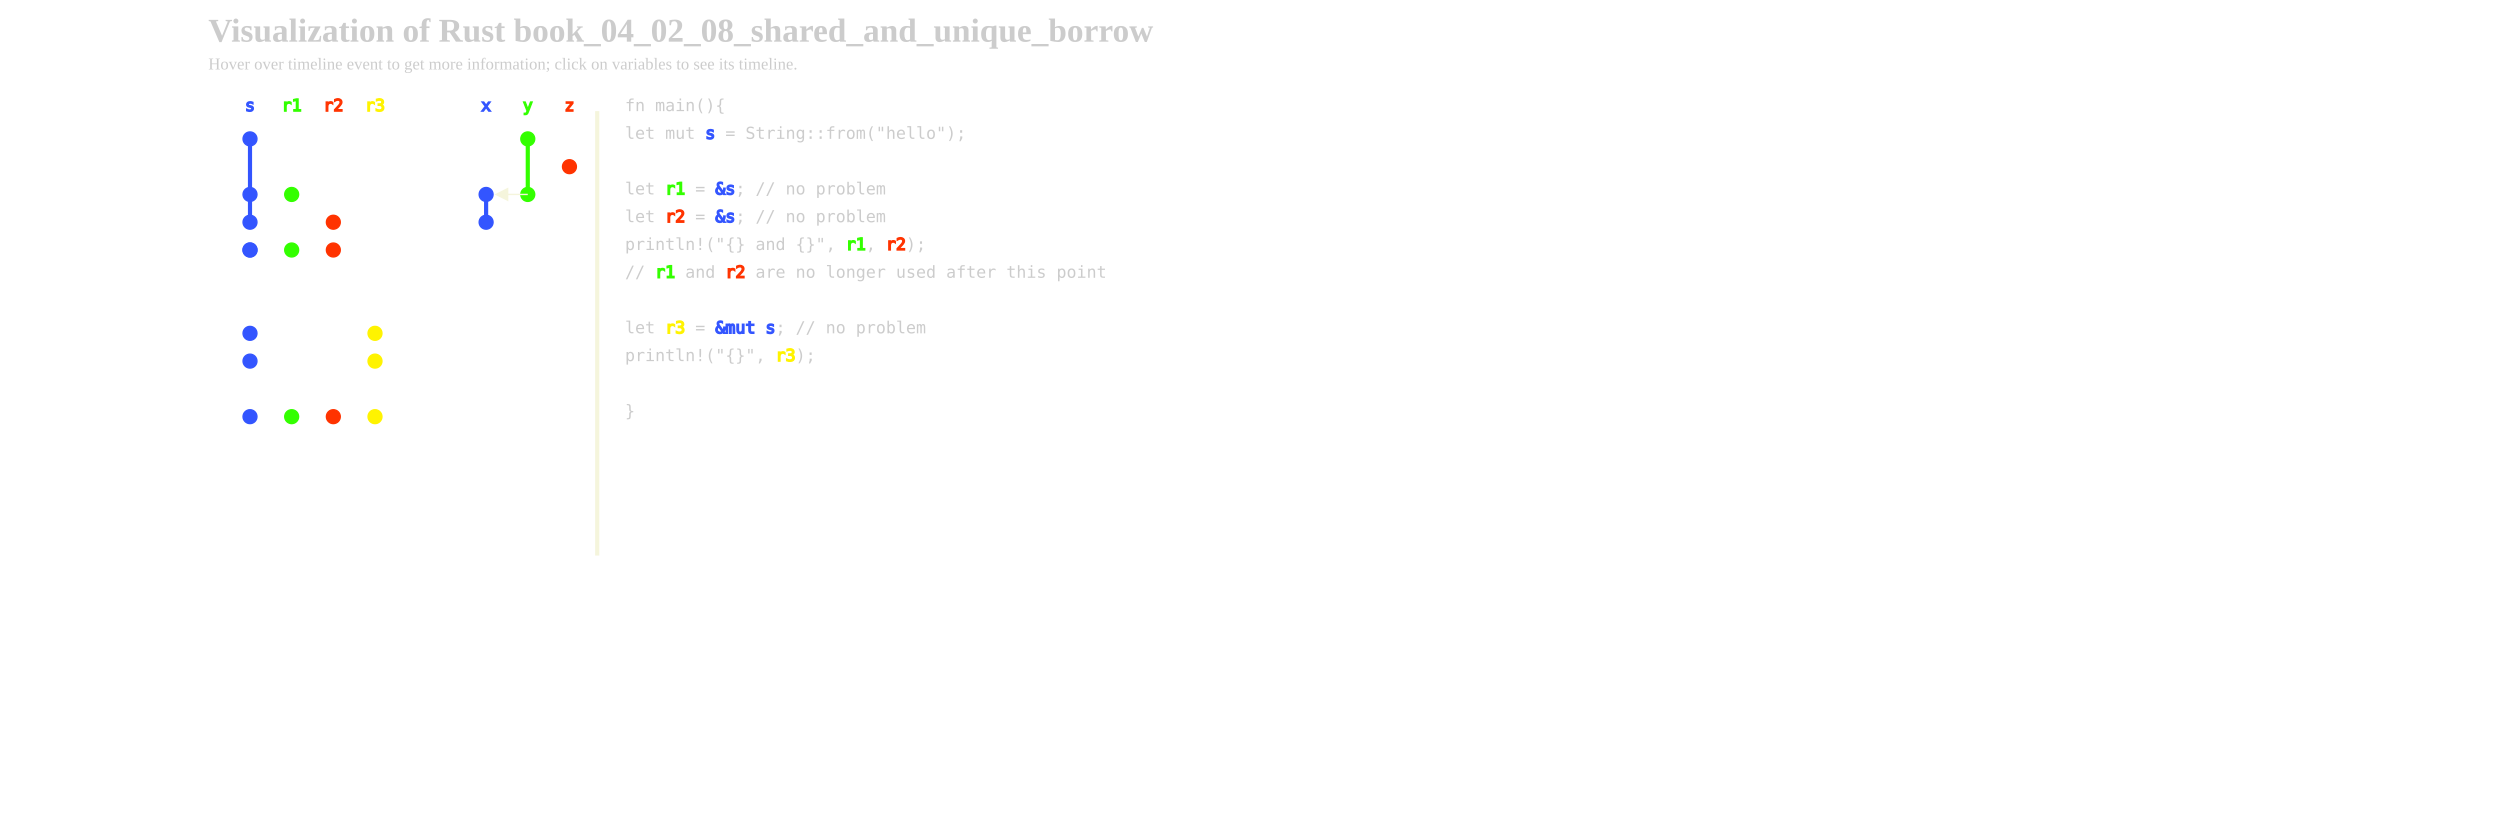
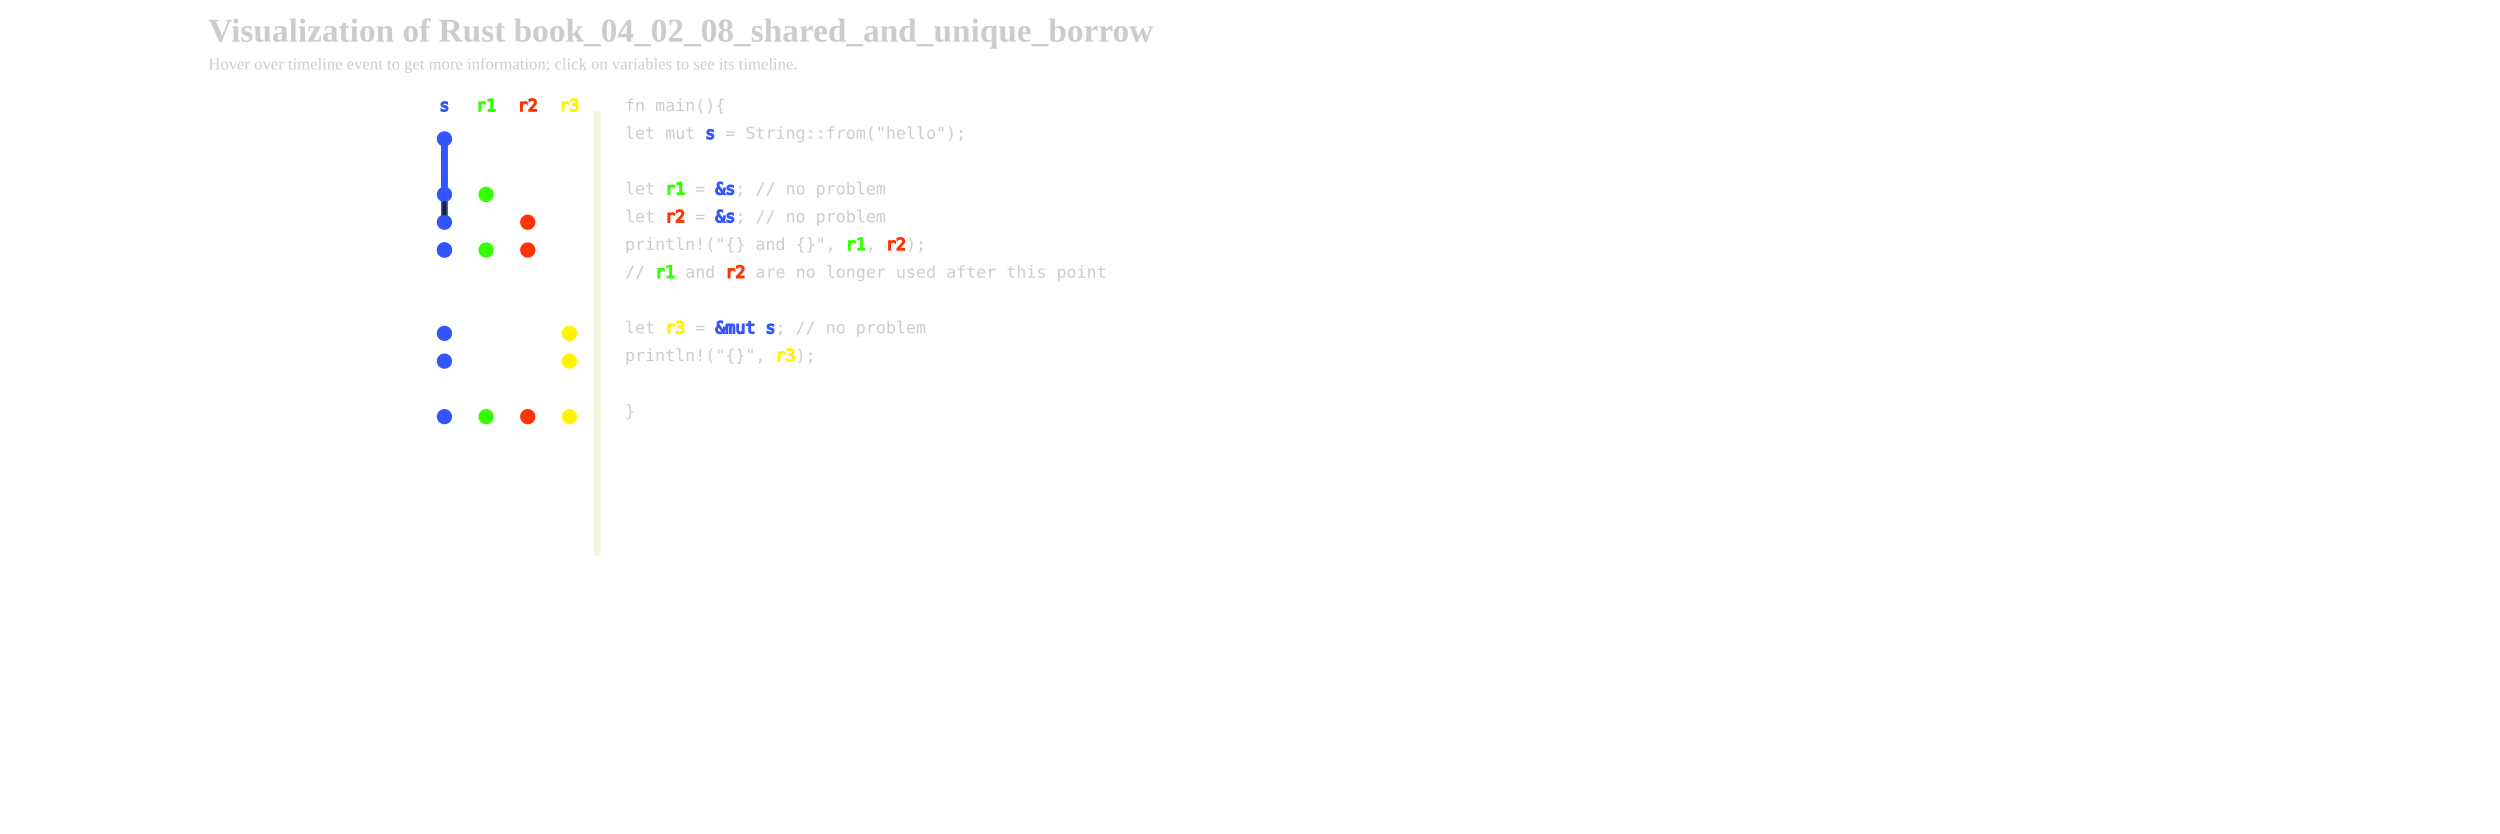
<svg xmlns="http://www.w3.org/2000/svg" xmlns:xlink="http://www.w3.org/1999/xlink" width="1800px" height="600px" viewBox="-300 0 1500 600">
  <defs>
    <style type="text/css">
        
        /* general setup */
svg {
    background-color: #232323;
}

text {
    fill: #cccccc;
    vertical-align: baseline;
}

#heading {
    font-size: 24px;
    font-weight: bold;
}

#caption {
    font-size: 12px;
}

/* code related styling */
text.code {
    white-space: pre;
    font-family: "monospace";
}

/* event related styling */
#eventDot:hover {
    transform: scale(1.5);
}

#eventDot {
    transition: all 0.3s;
}

/* timeline/event interaction styling */
.solid {
-     stroke-width: 3px;
+     stroke-width: 5px;
}

- .hollow {
+ .hollow_internal {
    stroke-width: 3px;
-     fill: none;
+     fill: #232323;
}

.dotted {
-     stroke-width: 3px;
+     stroke-width: 5px;
    stroke-dasharray: "2 1";
}

.extend {
    stroke-width: 1px;
    stroke-dasharray: "2 1";
+ }
+ 
+ .colorless {
+     color: gray;
+     fill: gray;
}

/* hash based styling */
[data-hash*="1"] {
    fill: #3355ff;
    stroke: #3355ff;
}

[data-hash*="2"] {
    fill: #33ff00;
    stroke: #33ff00;
}

[data-hash*="3"] {
    fill: #ff3300;
    stroke: #ff3300;
}

[data-hash*="4"] {
    fill: #fff300;
    stroke: #fff300;
}

        
        </style>
    <circle id="eventDot" cx="0" cy="0" r="5" />
    <marker id="arrowHead" viewBox="0 0 10 10" refX="1" refY="5" markerUnits="strokeWidth" markerWidth="10" markerHeight="10" orient="auto" fill="beige">
      <path d="M 0 0 L 10 5 L 0 10 z" fill="inherit" />
    </marker>
  </defs>
  <g id="title">
    <text id="heading" x="-300" y="30">Visualization of Rust book_04_02_08_shared_and_unique_borrow</text>
    <text id="caption" x="-300" y="50">Hover over timeline event to get more information; click on variables to see its timeline.</text>
  </g>
+   <g id="labels">
+     <text class="code" x="-130" y="80" data-hash="1" text-anchor="middle">s</text>
+     <text class="code" x="-70" y="80" data-hash="3" text-anchor="middle">r2</text>
+     <text class="code" x="-100" y="80" data-hash="2" text-anchor="middle">r1</text>
+     <text class="code" x="-40" y="80" data-hash="4" text-anchor="middle">r3</text>
+   </g>
  <g id="events">
-     <text class="code" x="-100" y="80" data-hash="1" text-anchor="middle">x</text>
-     <use xlink:href="#eventDot" data-hash="1" x="-100" y="140" />
-     <use xlink:href="#eventDot" data-hash="1" x="-100" y="160" />
-     <text class="code" x="-70" y="80" data-hash="2" text-anchor="middle">y</text>
-     <use xlink:href="#eventDot" data-hash="2" x="-70" y="100" />
-     <use xlink:href="#eventDot" data-hash="2" x="-70" y="140" />
-     <text class="code" x="-40" y="80" data-hash="3" text-anchor="middle">z</text>
-     <use xlink:href="#eventDot" data-hash="3" x="-40" y="120" />
+     <use xlink:href="#eventDot" data-hash="1" x="-130" y="100" />
+     <use xlink:href="#eventDot" data-hash="1" x="-130" y="140" />
+     <use xlink:href="#eventDot" data-hash="1" x="-130" y="160" />
+     <use xlink:href="#eventDot" data-hash="1" x="-130" y="180" />
+     <use xlink:href="#eventDot" data-hash="1" x="-130" y="180" />
+     <use xlink:href="#eventDot" data-hash="1" x="-130" y="240" />
+     <use xlink:href="#eventDot" data-hash="1" x="-130" y="260" />
+     <use xlink:href="#eventDot" data-hash="1" x="-130" y="300" />
+     <use xlink:href="#eventDot" data-hash="2" x="-100" y="140" />
+     <use xlink:href="#eventDot" data-hash="2" x="-100" y="180" />
+     <use xlink:href="#eventDot" data-hash="2" x="-100" y="300" />
+     <use xlink:href="#eventDot" data-hash="3" x="-70" y="160" />
+     <use xlink:href="#eventDot" data-hash="3" x="-70" y="180" />
+     <use xlink:href="#eventDot" data-hash="3" x="-70" y="300" />
+     <use xlink:href="#eventDot" data-hash="4" x="-40" y="240" />
+     <use xlink:href="#eventDot" data-hash="4" x="-40" y="260" />
+     <use xlink:href="#eventDot" data-hash="4" x="-40" y="300" />
  </g>
  <g id="timelines">
-     <line class="solid" data-hash="1" x1="-100" x2="-100" y1="140" y2="160" />
-     <line class="solid" data-hash="2" x1="-70" x2="-70" y1="100" y2="140" />
-     <polyline strokeWidth="3" stroke="beige" points="-70,140 -85,140 " marker-end="url(#arrowHead)" />
-   </g>
-   <g id="labels">
-     <text class="code" x="-240" y="80" data-hash="2" text-anchor="middle">r1</text>
-     <text class="code" x="-210" y="80" data-hash="3" text-anchor="middle">r2</text>
-     <text class="code" x="-180" y="80" data-hash="4" text-anchor="middle">r3</text>
-     <text class="code" x="-270" y="80" data-hash="1" text-anchor="middle">s</text>
-   </g>
-   <g id="events">
-     <use xlink:href="#eventDot" data-hash="1" x="-270" y="100" />
-     <use xlink:href="#eventDot" data-hash="1" x="-270" y="140" />
-     <use xlink:href="#eventDot" data-hash="1" x="-270" y="160" />
-     <use xlink:href="#eventDot" data-hash="1" x="-270" y="180" />
-     <use xlink:href="#eventDot" data-hash="1" x="-270" y="180" />
-     <use xlink:href="#eventDot" data-hash="1" x="-270" y="240" />
-     <use xlink:href="#eventDot" data-hash="1" x="-270" y="260" />
-     <use xlink:href="#eventDot" data-hash="1" x="-270" y="300" />
-     <use xlink:href="#eventDot" data-hash="2" x="-240" y="140" />
-     <use xlink:href="#eventDot" data-hash="2" x="-240" y="180" />
-     <use xlink:href="#eventDot" data-hash="2" x="-240" y="300" />
-     <use xlink:href="#eventDot" data-hash="3" x="-210" y="160" />
-     <use xlink:href="#eventDot" data-hash="3" x="-210" y="180" />
-     <use xlink:href="#eventDot" data-hash="3" x="-210" y="300" />
-     <use xlink:href="#eventDot" data-hash="4" x="-180" y="240" />
-     <use xlink:href="#eventDot" data-hash="4" x="-180" y="260" />
-     <use xlink:href="#eventDot" data-hash="4" x="-180" y="300" />
-   </g>
-   <g id="timelines">
-     <line class="solid" data-hash="1" x1="-270" x2="-270" y1="100" y2="140" />
-     <line class="hollow" data-hash="1" x1="-270" x2="-270" y1="140" y2="160" />
+     <line data-hash="1" class="solid" x1="-130" x2="-130" y1="100" y2="140" />
+     <line data-hash="1" class="solid" x1="-130" x2="-130" y1="140" y2="160" />
+     <line stroke="#232323" stroke-width="3px" x1="-130" x2="-130" y1="145" y2="155" />
  </g>
  <g id="vertical_lines">
    </g>
  <g id="dividers">
    <line class="solid" stroke="beige" x1="-20" x2="-20" y1="80" y2="400" />
  </g>
  <g id="code">
    <text class="code" x="0" y="80"> fn main(){ </text>
    <text class="code" x="0" y="100">     let mut <tspan data-hash="1">s</tspan> = String::from("hello"); </text>
    <text class="code" x="0" y="120">  </text>
    <text class="code" x="0" y="140">     let <tspan data-hash="2">r1</tspan> = <tspan data-hash="1">&amp;s</tspan>; // no problem </text>
    <text class="code" x="0" y="160">     let <tspan data-hash="3">r2</tspan> = <tspan data-hash="1">&amp;s</tspan>; // no problem </text>
    <text class="code" x="0" y="180">     println!("{} and {}", <tspan data-hash="2">r1</tspan>, <tspan data-hash="3">r2</tspan>); </text>
    <text class="code" x="0" y="200">     // <tspan data-hash="2">r1</tspan> and <tspan data-hash="3">r2</tspan> are no longer used after this point </text>
    <text class="code" x="0" y="220">  </text>
    <text class="code" x="0" y="240">     let <tspan data-hash="4">r3</tspan> = <tspan data-hash="1">&amp;mut s</tspan>; // no problem </text>
    <text class="code" x="0" y="260">     println!("{}", <tspan data-hash="4">r3</tspan>); </text>
    <text class="code" x="0" y="280">  </text>
    <text class="code" x="0" y="300"> } </text>
  </g>
</svg>
